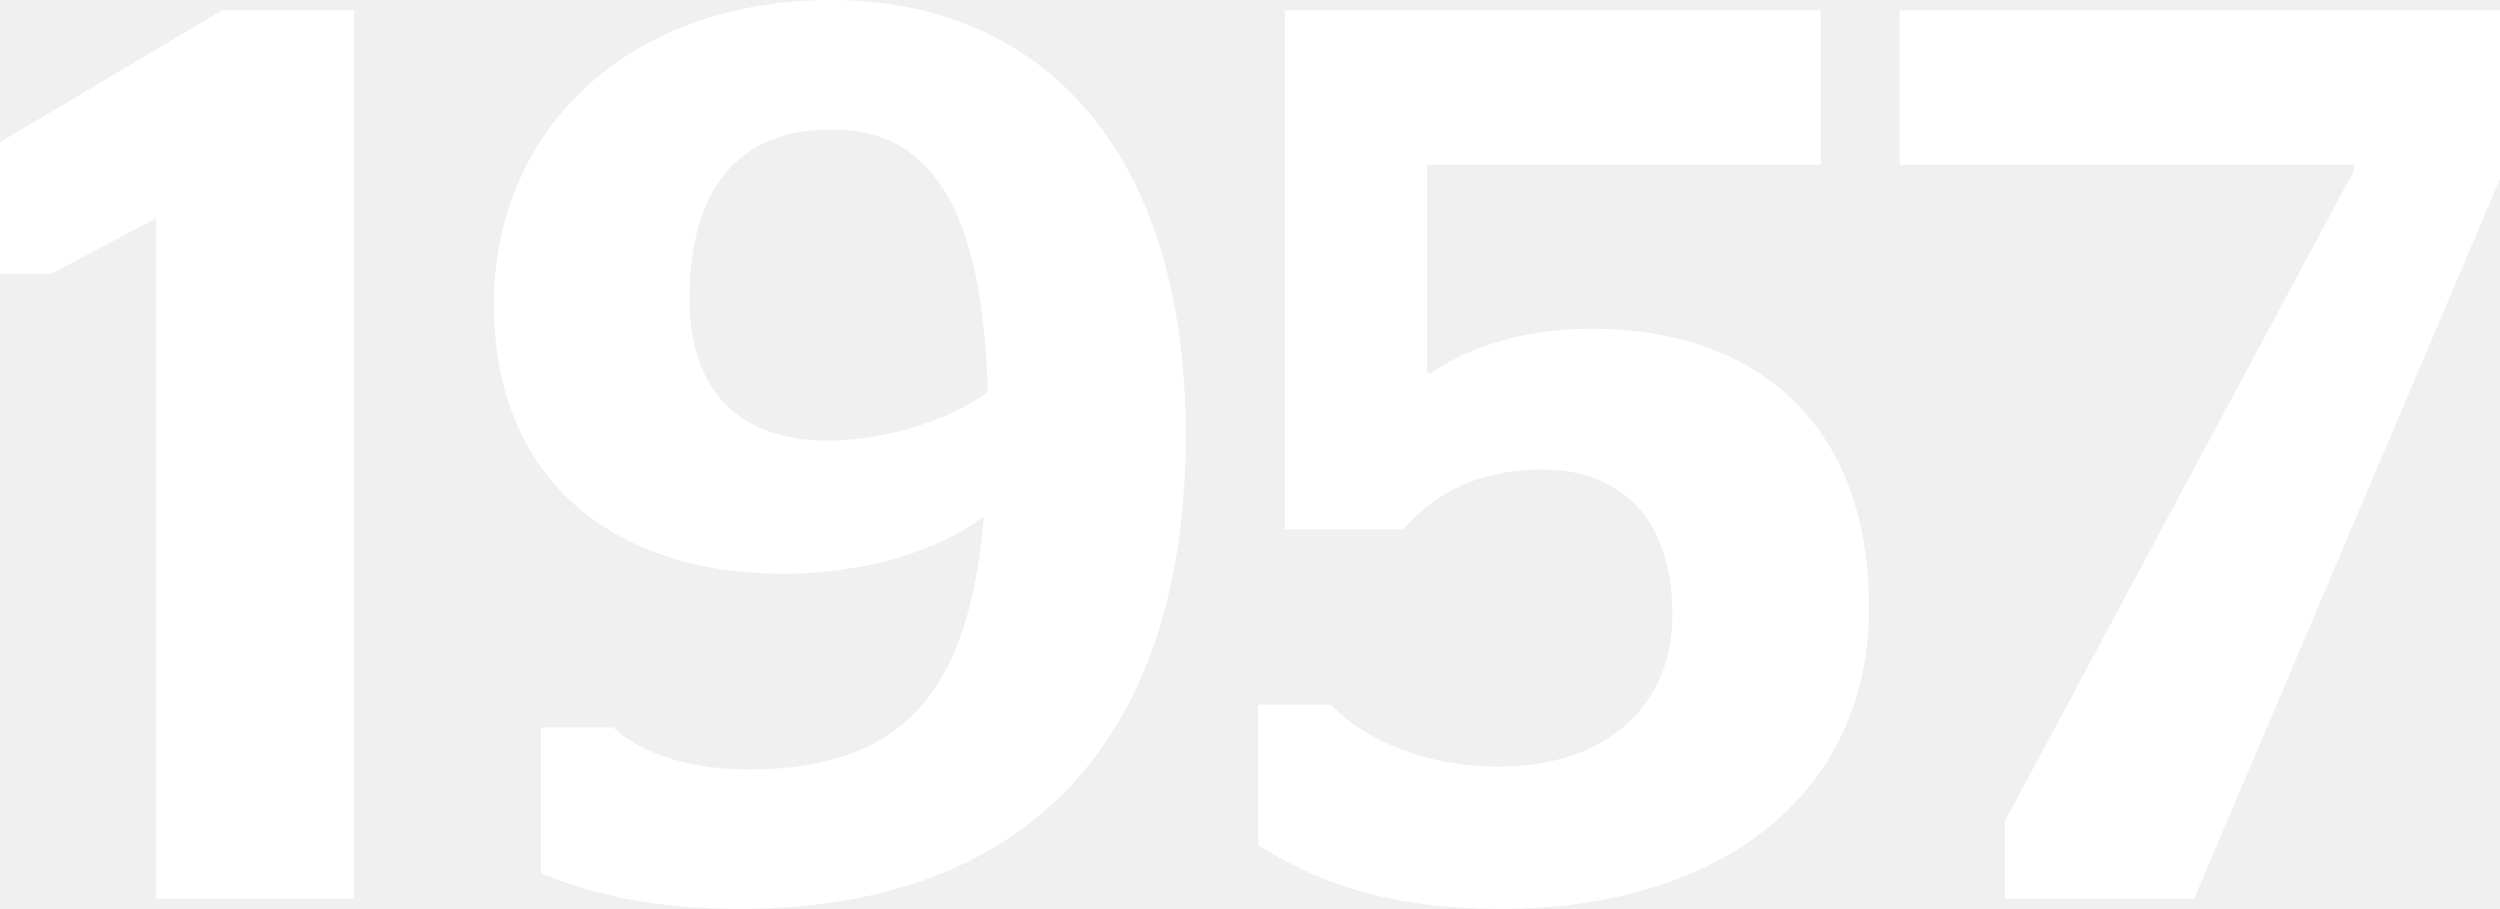
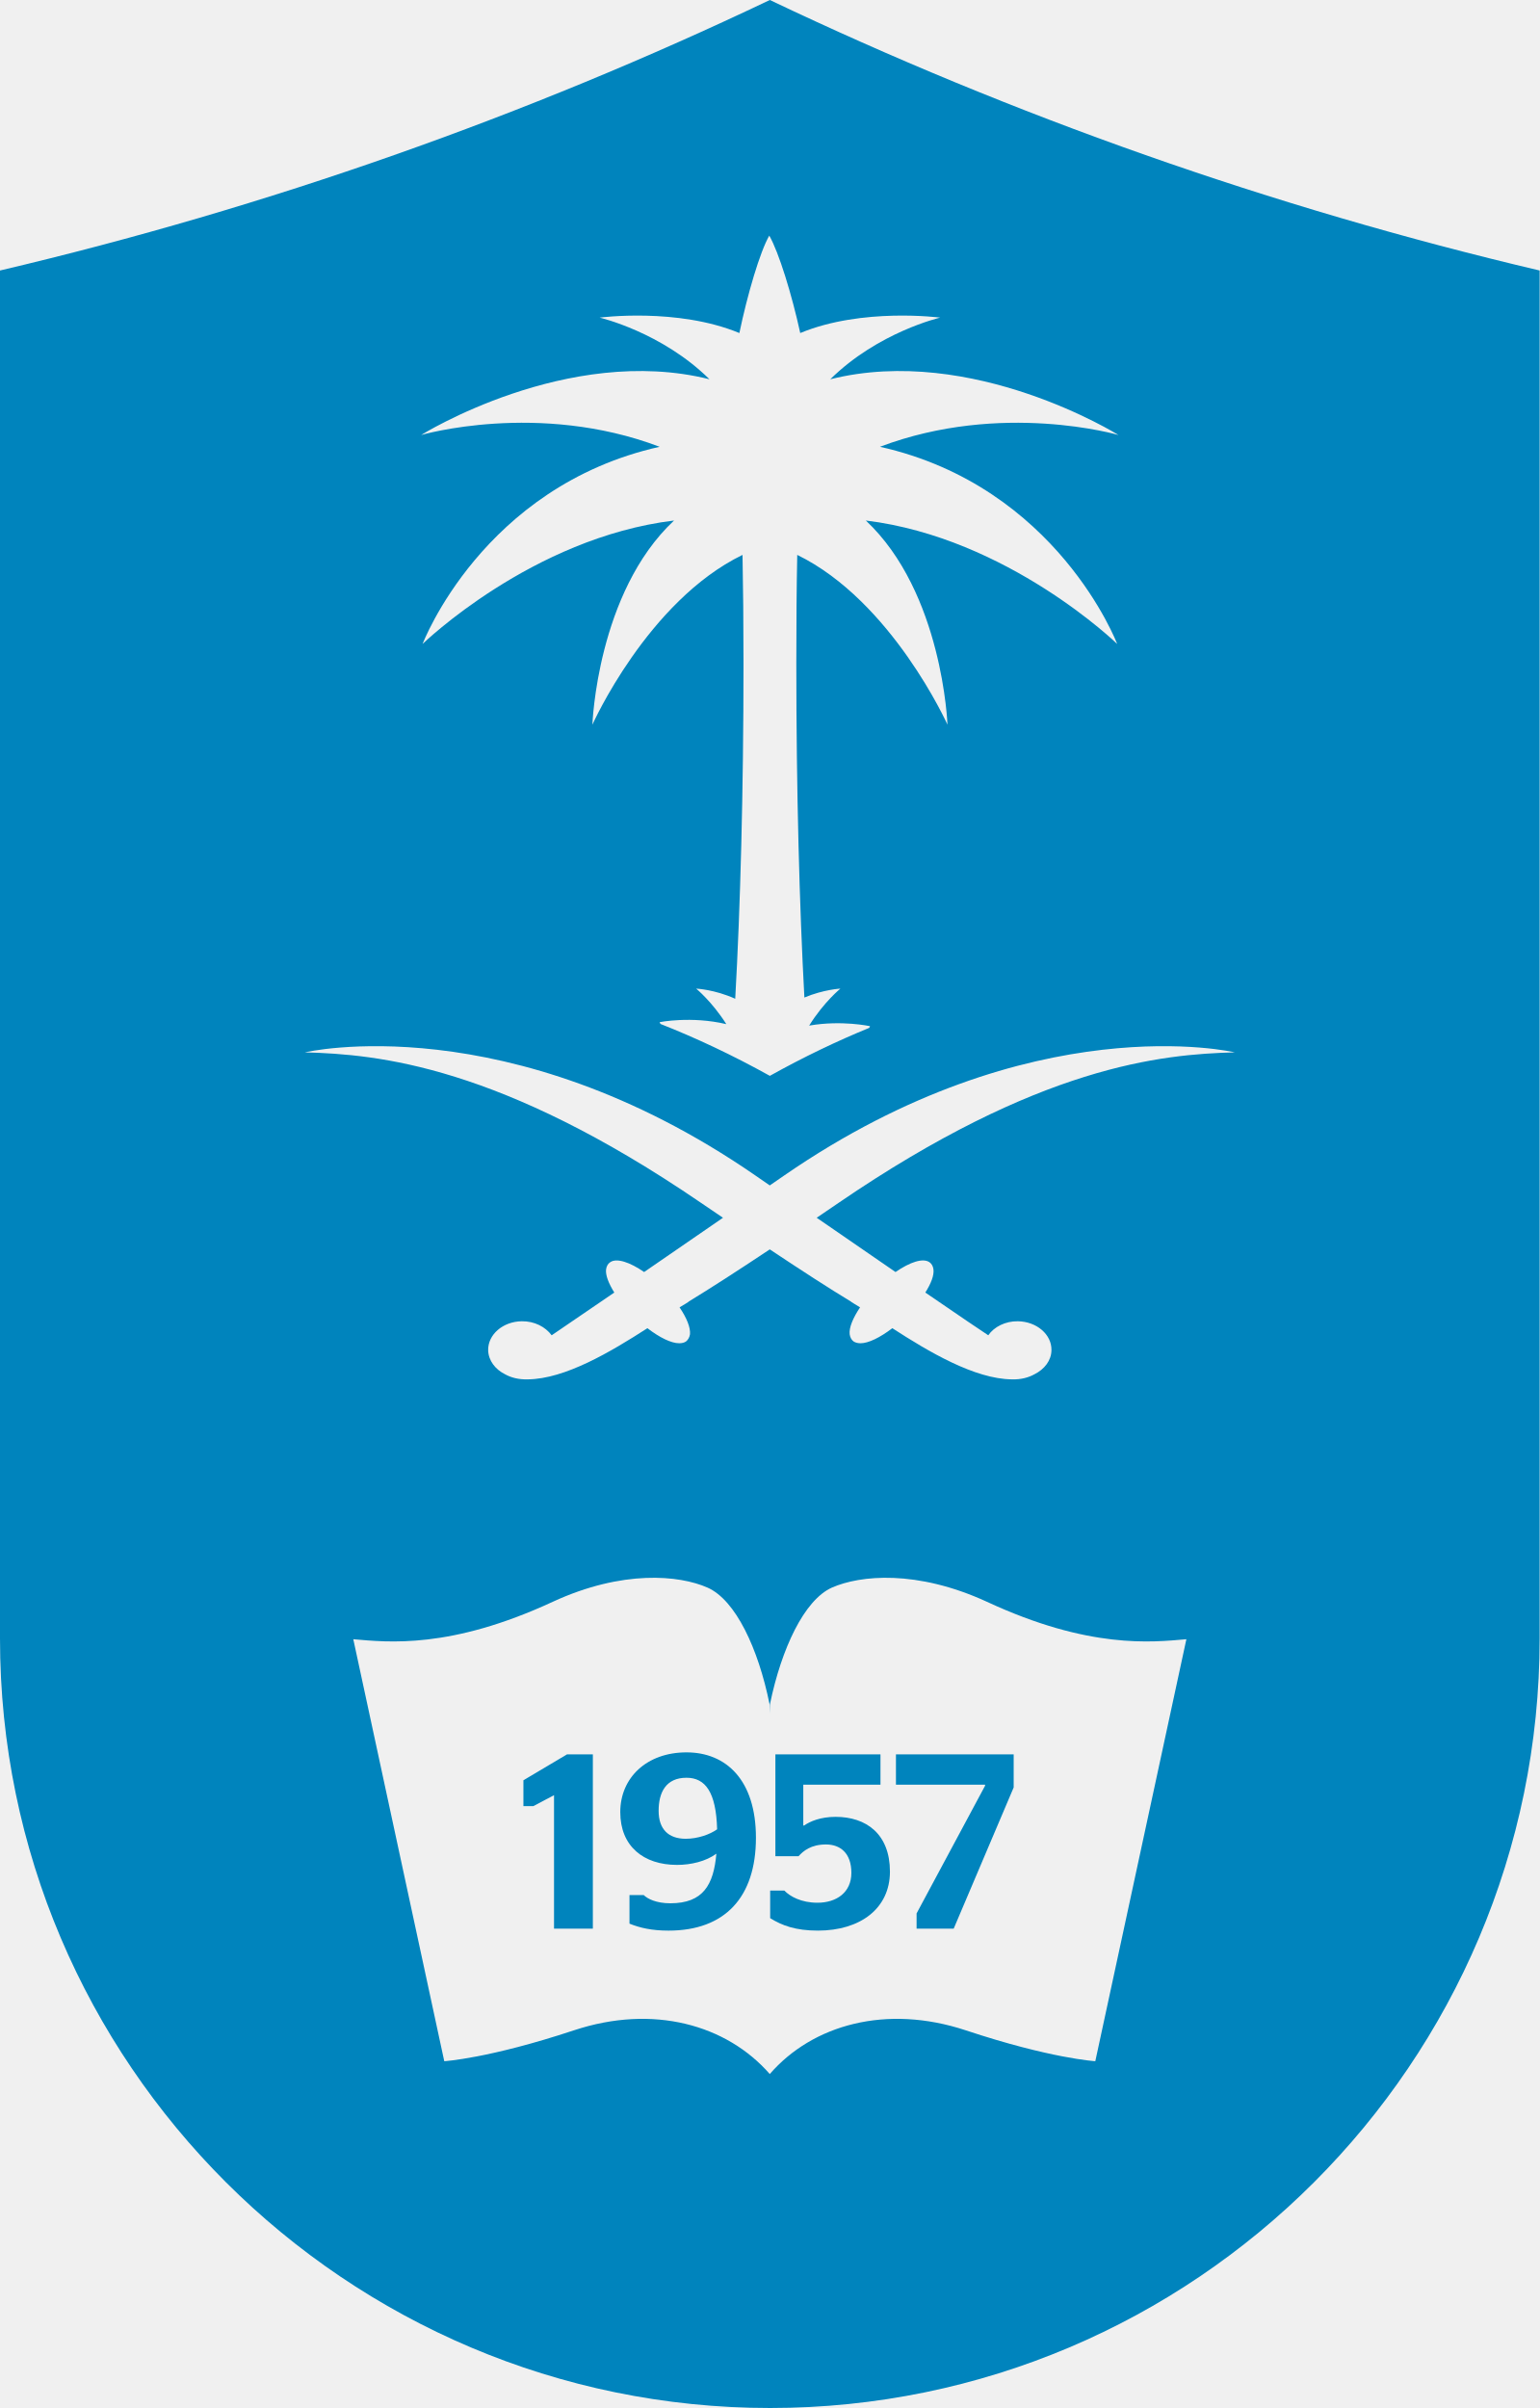
- <svg xmlns="http://www.w3.org/2000/svg" version="1.1" width="27.609" height="10.037" viewBox="0 0 27.609 10.037">
+ <svg xmlns="http://www.w3.org/2000/svg" version="1.1" width="86.705" height="135.593" viewBox="0 0 86.705 135.593">
  <defs>
    <clipPath id="clip_1">
-       <path transform="matrix(1,0,0,-1,-407.0674,270.2566)" d="M407.067 260.22H434.677V270.257H407.067Z" clip-rule="evenodd" />
+       <path transform="matrix(1,0,0,-1,-377.5211,368.9307)" d="M377.521 233.338H464.226V368.931H377.521Z" clip-rule="evenodd" />
    </clipPath>
    <clipPath id="clip_2">
-       <path transform="matrix(1,0,0,-1,-407.0674,270.2566)" d="M0 595.28H841.89V0H0Z" />
-     </clipPath>
-     <clipPath id="clip_3">
-       <path transform="matrix(1,0,0,-1,-407.0674,270.2566)" d="M0 595.28H841.89V0H0Z" />
+       <path transform="matrix(1,0,0,-1,-377.5211,368.9307)" d="M0 595.28H841.89V0H0Z" />
    </clipPath>
  </defs>
  <g clip-path="url(#clip_1)">
    <g>
- </g>
-     <g>
      <g clip-path="url(#clip_2)">
- </g>
-     </g>
-     <g>
-       <g clip-path="url(#clip_3)">
-         <path transform="matrix(1,0,0,-1,9.141602,4.86499)" d="M0 0C-.967 0-1.527 .533-1.527 1.572-1.527 2.623-1.107 3.436 .042 3.436 1.107 3.436 1.711 2.623 1.767 .533 1.359 .24 .672 0 0 0M.042 4.865C-2.201 4.865-3.687 3.436-3.687 1.502-3.687-.418-2.383-1.471-.489-1.471 .294-1.471 1.136-1.273 1.725-.84 1.57-2.594 .981-3.633-.869-3.633-1.654-3.633-2.158-3.381-2.368-3.168H-3.168V-4.779C-2.579-5.018-1.907-5.172-.967-5.172 2.201-5.172 3.953-3.297 3.953 .057 3.953 3.295 2.285 4.865 .042 4.865" fill="#ffffff" />
-         <path transform="matrix(1,0,0,-1,0,1.570099)" d="M0 0V-1.455H.562L1.724-.84V-8.355H3.911V1.457H2.454Z" fill="#ffffff" />
-         <path transform="matrix(1,0,0,-1,17.58298,3.630585)" d="M0 0C-.852 0-1.441-.254-1.779-.49H-1.822V1.811H2.525V3.518H-3.393V-2.215H-2.087C-1.822-1.92-1.388-1.555-.544-1.555 .253-1.555 .886-2.033 .886-3.154 .886-4.248 .058-4.836-1.023-4.836-1.932-4.836-2.565-4.486-2.888-4.152H-3.687V-5.705C-3.027-6.113-2.271-6.406-.997-6.406 1.388-6.406 3.058-5.158 3.058-3.084 3.058-.955 1.711 0 0 0" fill="#ffffff" />
-         <path transform="matrix(1,0,0,-1,20.97949,1.820099)" d="M0 0H5.019V-.059L1.162-7.248V-8.105H3.252L6.63-.154V1.707H0Z" fill="#ffffff" />
+         <path transform="matrix(1,0,0,-1,47.22501,67.732)" d="M0 0C-.423-.287-.835-.568-1.233-.839 .548-2.068 2.003-3.071 3.206-3.895 4.014-3.341 4.744-3.089 5.115-3.341 5.245-3.427 5.322-3.574 5.344-3.754 5.383-4.083 5.208-4.539 4.885-5.05 7.008-6.5 7.968-7.158 8.43-7.457 8.756-6.982 9.39-6.656 10.099-6.667 11.159-6.683 12.008-7.416 11.988-8.298 11.981-8.878 11.589-9.371 11.042-9.646 10.696-9.839 10.269-9.955 9.761-9.939 7.663-9.919 5.088-8.392 3.027-7.058 2.339-7.583 1.682-7.906 1.236-7.906 1.084-7.906 .959-7.873 .853-7.81 .725-7.72 .65-7.574 .624-7.398 .582-7.019 .813-6.48 1.209-5.884 1.029-5.769 .854-5.666 .698-5.57L.733-5.582C-.561-4.799-2.063-3.824-3.875-2.62-5.684-3.824-7.197-4.799-8.479-5.582L-8.439-5.57C-8.601-5.666-8.774-5.769-8.956-5.884-8.553-6.48-8.335-7.019-8.367-7.398-8.396-7.574-8.479-7.72-8.598-7.81-8.695-7.873-8.825-7.906-8.977-7.906-9.426-7.906-10.084-7.583-10.766-7.058-12.836-8.392-15.406-9.919-17.502-9.939-18.019-9.955-18.444-9.839-18.776-9.656-19.338-9.378-19.719-8.878-19.734-8.298-19.75-7.416-18.905-6.683-17.846-6.667-17.127-6.656-16.51-6.982-16.158-7.457-15.723-7.158-14.748-6.5-12.631-5.05-12.951-4.534-13.129-4.083-13.095-3.754-13.071-3.574-12.994-3.427-12.859-3.341-12.498-3.092-11.752-3.341-10.951-3.895-9.75-3.071-8.287-2.068-6.51-.839-6.912-.568-7.324-.287-7.747 0-19.062 7.73-25.922 8.363-30.057 8.475-30.057 8.475-18.645 11.17-4.697 1.549-4.417 1.355-4.146 1.168-3.875 .981-3.605 1.168-3.332 1.355-3.051 1.549 10.899 11.17 22.312 8.475 22.312 8.475 18.177 8.363 11.314 7.73 0 0M14.457-48.333C14.457-48.333 11.955-48.187 7.158-46.593 2.687-45.115-1.466-46.279-3.875-49.056-6.3-46.279-10.438-45.115-14.9-46.593-19.711-48.187-22.206-48.333-22.206-48.333L-27.329-24.572C-25.383-24.74-21.871-25.142-16.092-22.462-12.16-20.648-8.967-20.964-7.383-21.664-5.793-22.365-4.521-25.113-3.894-28.199-3.887-28.207-3.875-28.207-3.875-28.751-3.865-28.207-3.865-28.207-3.858-28.199-3.219-25.113-1.941-22.365-.375-21.664 1.219-20.964 4.398-20.648 8.351-22.462 14.117-25.142 17.647-24.74 19.586-24.572ZM-13.456 49.847C-13.456 49.847-9.082 50.426-5.587 48.979-5.139 51.135-4.43 53.547-3.904 54.464-3.37 53.547-2.629 51.131-2.159 48.979 1.331 50.426 5.72 49.847 5.72 49.847 5.72 49.847 2.228 49.037-.467 46.376 7.538 48.38 15.762 43.237 15.762 43.237 15.762 43.237 9.182 45.166 2.329 42.574 12.324 40.337 15.689 31.471 15.689 31.471 15.689 31.471 9.539 37.446 1.534 38.422 5.865 34.364 6.132 26.926 6.132 26.926 6.132 26.926 3.007 33.881-2.328 36.486-2.365 34.687-2.38 32.682-2.38 30.365-2.38 23.16-2.204 16.688-1.926 11.562-.828 12.02 .102 12.063 .102 12.063 .102 12.063-.828 11.311-1.657 9.981 .187 10.299 1.774 9.947 1.774 9.947 1.774 9.947 1.748 9.918 1.727 9.854-.088 9.111-1.956 8.219-3.871 7.152-5.988 8.329-8.051 9.294-10.03 10.074-10.064 10.15-10.081 10.174-10.081 10.174-10.081 10.174-8.295 10.531-6.322 10.063-7.131 11.338-8.021 12.063-8.021 12.063-8.021 12.063-6.988 12.02-5.821 11.492-5.532 16.629-5.355 23.126-5.355 30.365-5.355 32.682-5.376 34.687-5.41 36.486-10.762 33.881-13.864 26.926-13.864 26.926-13.864 26.926-13.605 34.364-9.266 38.422-17.274 37.452-23.427 31.471-23.427 31.471-23.427 31.471-20.066 40.337-10.077 42.574-16.918 45.166-23.508 43.237-23.508 43.237-23.508 43.237-15.279 48.38-7.271 46.376-9.961 49.037-13.456 49.847-13.456 49.847M-3.871 67.732C-17.555 61.211-32.152 56.047-47.225 52.5V-24.531C-47.225-48.425-27.736-67.861-3.853-67.861 20.028-67.861 39.48-48.425 39.48-24.531V52.5C24.407 56.047 9.817 61.211-3.871 67.732" fill="#0084bd" />
+         <path transform="matrix(1,0,0,-1,38.61762,103.5401)" d="M0 0C-.967 0-1.527 .533-1.527 1.572-1.527 2.623-1.107 3.436 .042 3.436 1.107 3.436 1.711 2.623 1.767 .533 1.359 .24 .672 0 0 0M.042 4.865C-2.201 4.865-3.687 3.436-3.687 1.502-3.687-.418-2.383-1.471-.489-1.471 .294-1.471 1.136-1.273 1.725-.84 1.57-2.594 .981-3.633-.869-3.633-1.654-3.633-2.158-3.381-2.368-3.168H-3.168V-4.779C-2.579-5.018-1.907-5.172-.967-5.172 2.201-5.172 3.953-3.297 3.953 .057 3.953 3.295 2.285 4.865 .042 4.865" fill="#0084bd" />
+         <path transform="matrix(1,0,0,-1,29.47601,100.2452)" d="M0 0V-1.455H.562L1.724-.84V-8.355H3.911V1.457H2.454Z" fill="#0084bd" />
+         <path transform="matrix(1,0,0,-1,47.05902,102.3057)" d="M0 0C-.852 0-1.441-.254-1.779-.49H-1.822V1.811H2.525V3.518H-3.393V-2.215H-2.087C-1.822-1.92-1.388-1.555-.544-1.555 .253-1.555 .886-2.033 .886-3.154 .886-4.248 .058-4.836-1.023-4.836-1.932-4.836-2.565-4.486-2.888-4.152H-3.687V-5.705C-3.027-6.113-2.271-6.406-.997-6.406 1.388-6.406 3.058-5.158 3.058-3.084 3.058-.955 1.711 0 0 0" fill="#0084bd" />
+         <path transform="matrix(1,0,0,-1,50.45551,100.4952)" d="M0 0H5.019V-.059L1.162-7.248V-8.105H3.252L6.63-.154V1.707H0Z" fill="#0084bd" />
      </g>
    </g>
  </g>
</svg>
